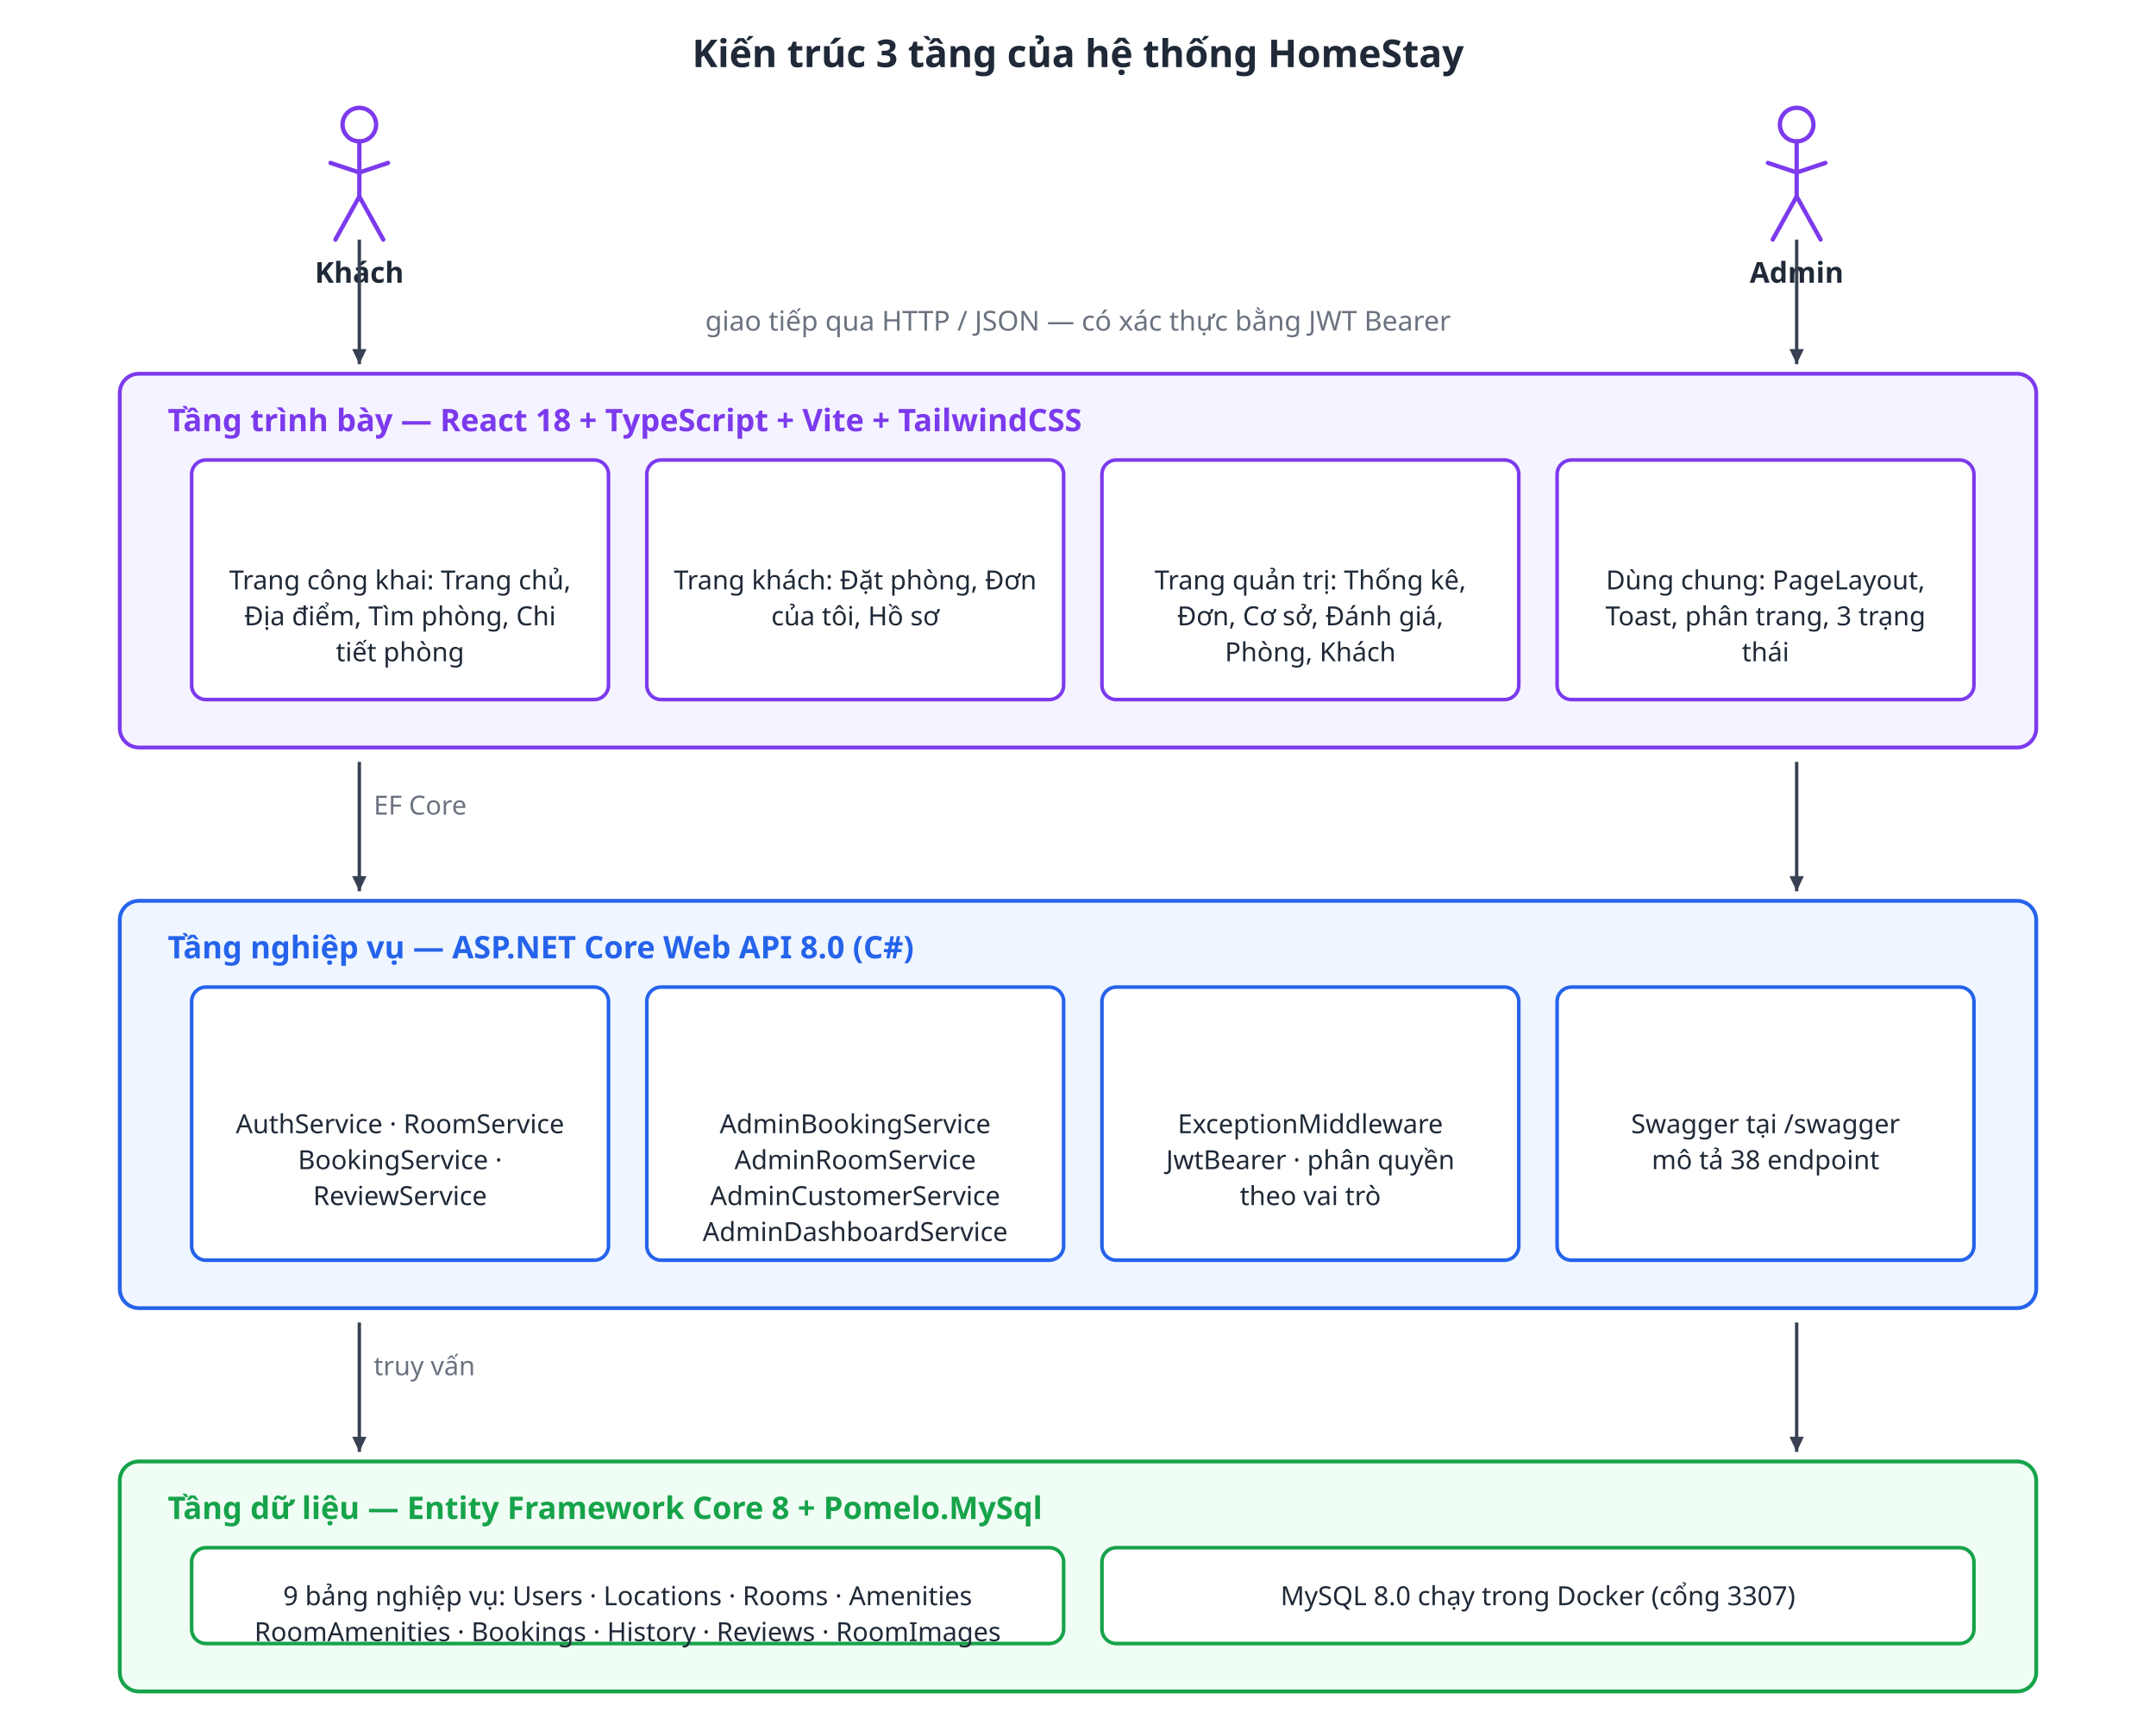
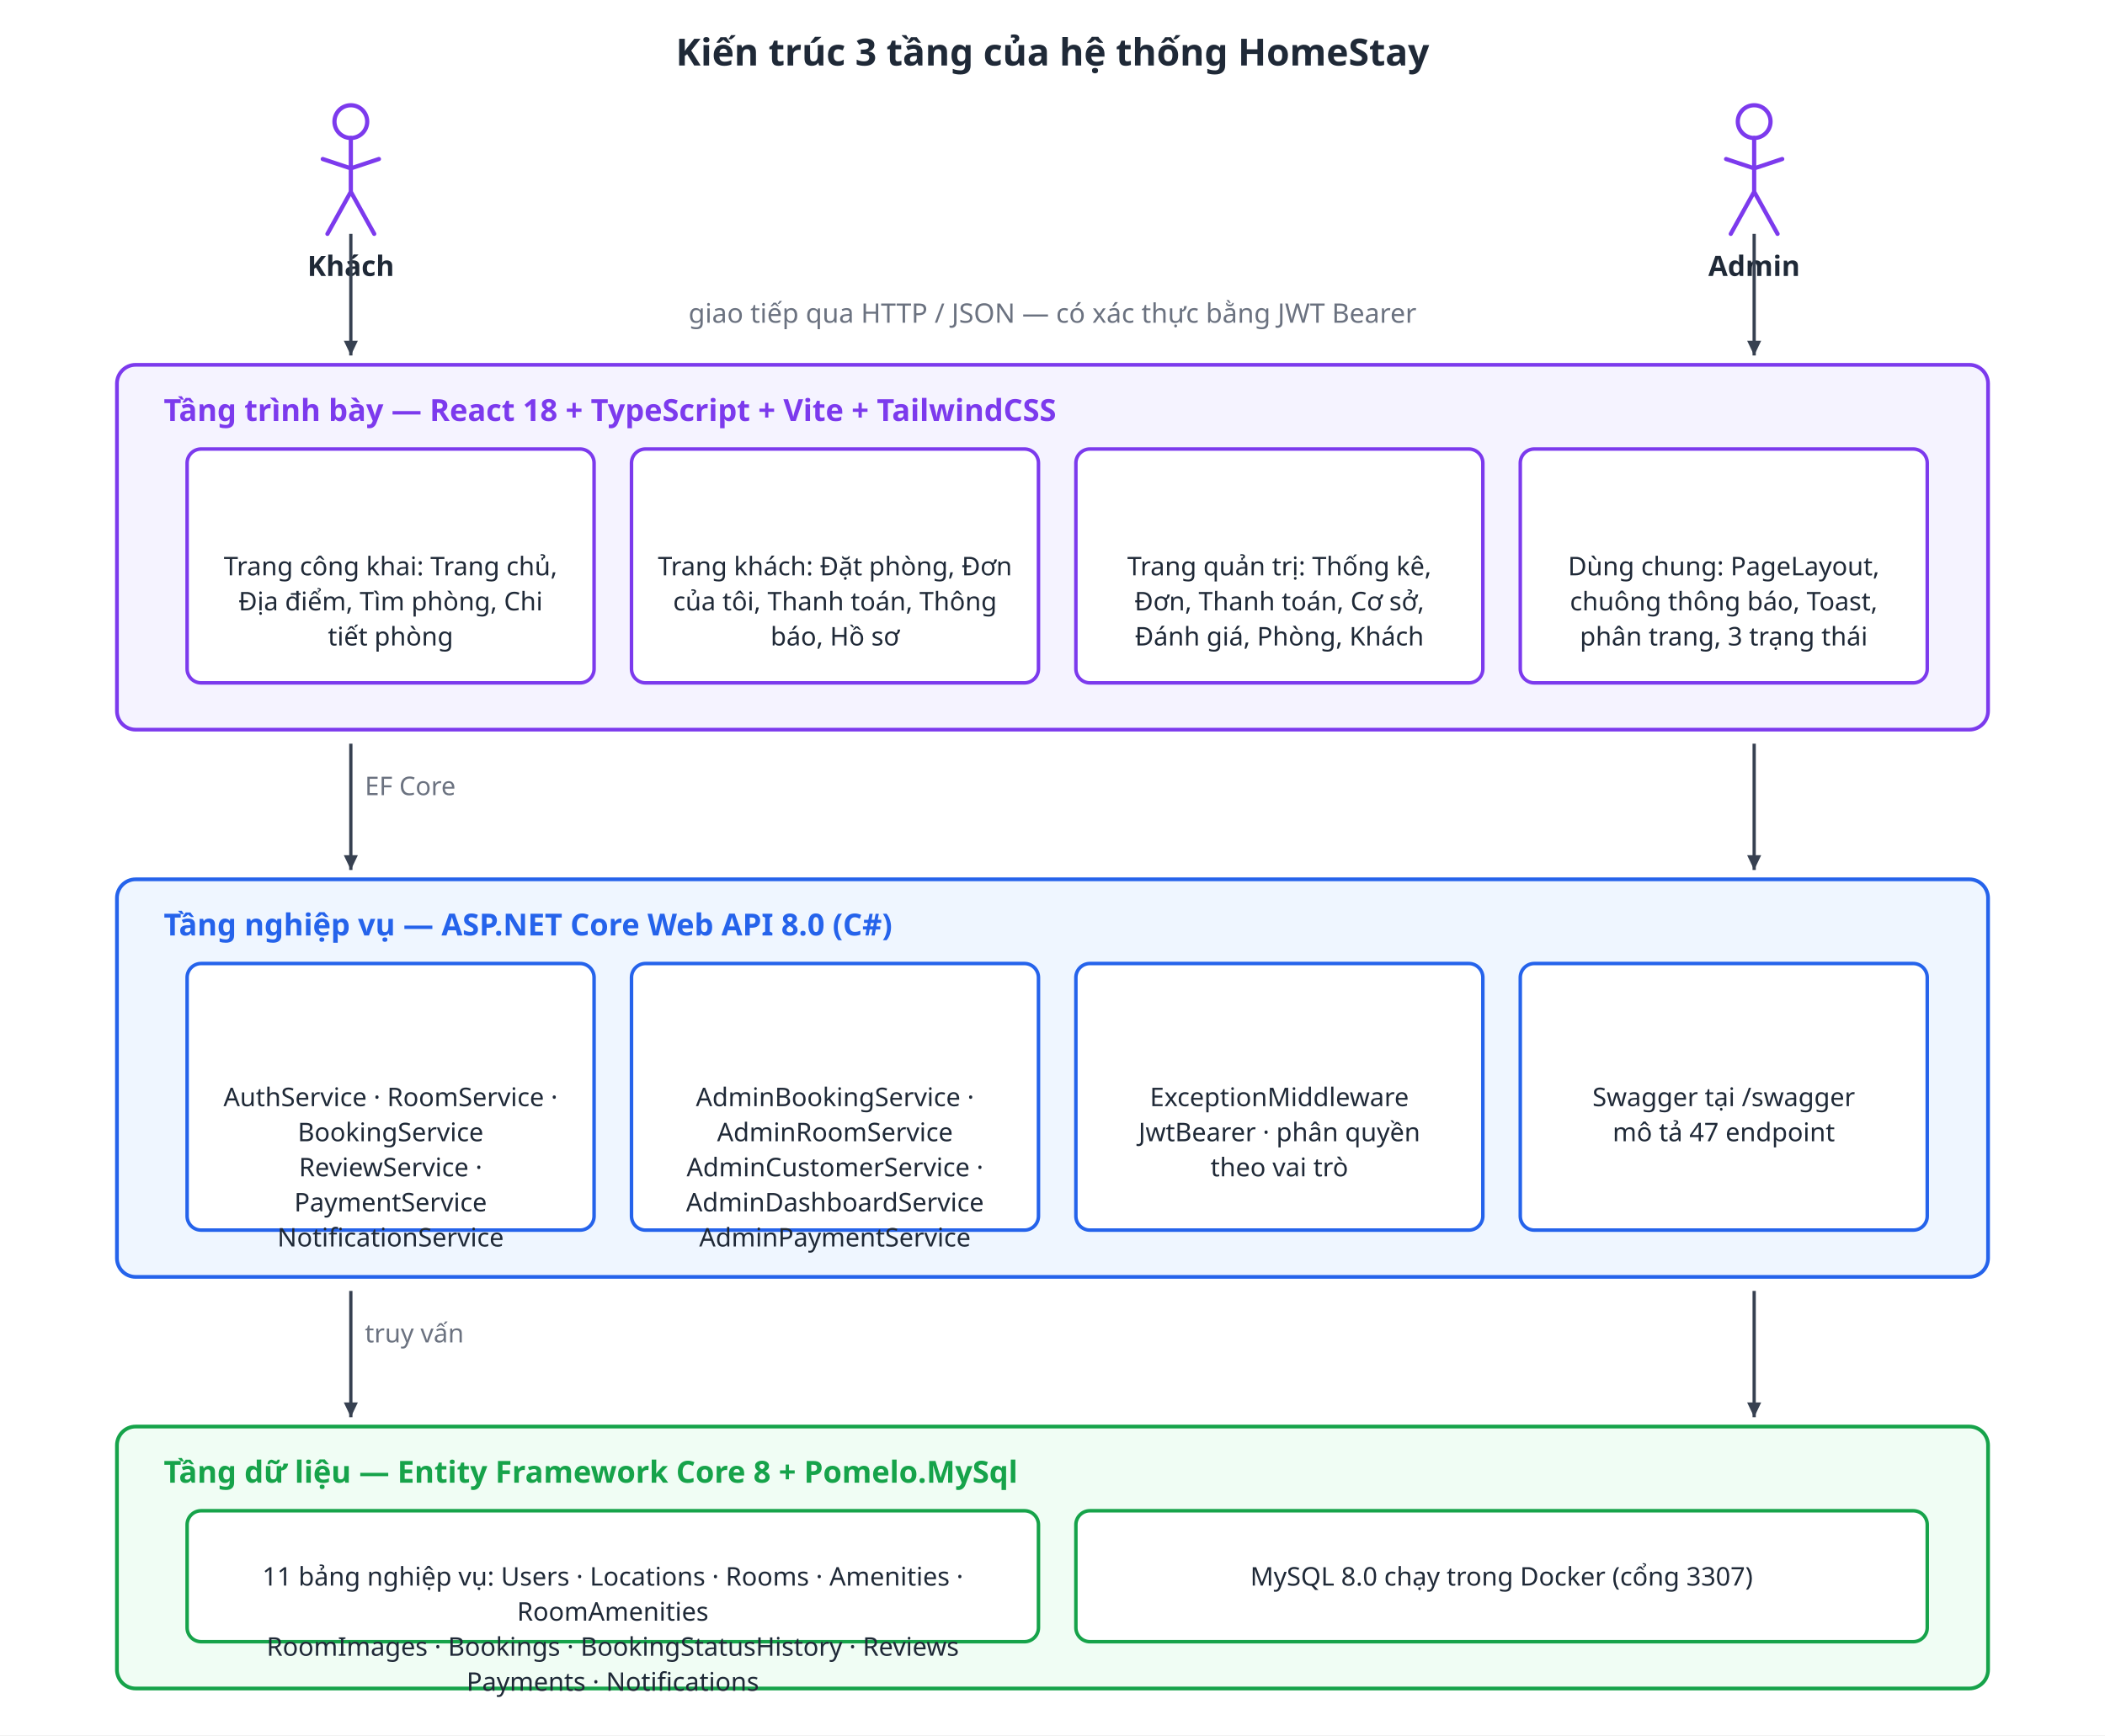
- <svg xmlns="http://www.w3.org/2000/svg" width="900" height="720" viewBox="0 0 900 720" font-family="'Segoe UI', 'Noto Sans', Arial, sans-serif">
-   <rect width="900" height="720" fill="#ffffff" />
+ <svg xmlns="http://www.w3.org/2000/svg" width="900" height="742" viewBox="0 0 900 742" font-family="'Segoe UI', 'Noto Sans', Arial, sans-serif">
+   <rect width="900" height="742" fill="#ffffff" />
  <text x="450" y="28" font-size="16" text-anchor="middle" fill="#1f2937" font-weight="700">Kiến trúc 3 tầng của hệ thống HomeStay</text>
  <circle cx="150" cy="52" r="7" fill="none" stroke="#7c3aed" stroke-width="1.8" />
  <path d="M 150 59 L 150 82 M 138 68 L 150 72 L 162 68          M 150 82 L 140 100 M 150 82 L 160 100" fill="none" stroke="#7c3aed" stroke-width="1.8" stroke-linecap="round" />
  <text x="150" y="118" font-size="12" text-anchor="middle" fill="#1f2937" font-weight="600">Khách</text>
  <circle cx="750" cy="52" r="7" fill="none" stroke="#7c3aed" stroke-width="1.8" />
  <path d="M 750 59 L 750 82 M 738 68 L 750 72 L 762 68          M 750 82 L 740 100 M 750 82 L 760 100" fill="none" stroke="#7c3aed" stroke-width="1.8" stroke-linecap="round" />
  <text x="750" y="118" font-size="12" text-anchor="middle" fill="#1f2937" font-weight="600">Admin</text>
  <text x="450" y="138" font-size="11.5" text-anchor="middle" fill="#6b7280" font-weight="400">giao tiếp qua HTTP / JSON — có xác thực bằng JWT Bearer</text>
  <line x1="150" y1="100" x2="150" y2="152" stroke="#374151" stroke-width="1.4" />
  <polygon points="150,152 147.0,145.7 153.0,145.7" fill="#374151" />
  <line x1="750" y1="100" x2="750" y2="152" stroke="#374151" stroke-width="1.4" />
  <polygon points="750,152 747.0,145.7 753.0,145.7" fill="#374151" />
  <rect x="50" y="156" width="800" height="156" rx="8" fill="#f5f3ff" stroke="#7c3aed" stroke-width="1.6" />
  <text x="70" y="180" font-size="13" text-anchor="start" fill="#7c3aed" font-weight="700">Tầng trình bày — React 18 + TypeScript + Vite + TailwindCSS</text>
  <rect x="80" y="192" width="174" height="100" rx="6" fill="#ffffff" stroke="#7c3aed" stroke-width="1.5" />
  <text x="167" y="246" font-size="11" text-anchor="middle" fill="#1f2937" font-weight="500">Trang công khai: Trang chủ,</text>
  <text x="167" y="261" font-size="11" text-anchor="middle" fill="#1f2937" font-weight="500">Địa điểm, Tìm phòng, Chi</text>
  <text x="167" y="276" font-size="11" text-anchor="middle" fill="#1f2937" font-weight="500">tiết phòng</text>
  <rect x="270" y="192" width="174" height="100" rx="6" fill="#ffffff" stroke="#7c3aed" stroke-width="1.5" />
  <text x="357" y="246" font-size="11" text-anchor="middle" fill="#1f2937" font-weight="500">Trang khách: Đặt phòng, Đơn</text>
-   <text x="357" y="261" font-size="11" text-anchor="middle" fill="#1f2937" font-weight="500">của tôi, Hồ sơ</text>
+   <text x="357" y="261" font-size="11" text-anchor="middle" fill="#1f2937" font-weight="500">của tôi, Thanh toán, Thông</text>
+   <text x="357" y="276" font-size="11" text-anchor="middle" fill="#1f2937" font-weight="500">báo, Hồ sơ</text>
  <rect x="460" y="192" width="174" height="100" rx="6" fill="#ffffff" stroke="#7c3aed" stroke-width="1.5" />
  <text x="547" y="246" font-size="11" text-anchor="middle" fill="#1f2937" font-weight="500">Trang quản trị: Thống kê,</text>
-   <text x="547" y="261" font-size="11" text-anchor="middle" fill="#1f2937" font-weight="500">Đơn, Cơ sở, Đánh giá,</text>
-   <text x="547" y="276" font-size="11" text-anchor="middle" fill="#1f2937" font-weight="500">Phòng, Khách</text>
+   <text x="547" y="261" font-size="11" text-anchor="middle" fill="#1f2937" font-weight="500">Đơn, Thanh toán, Cơ sở,</text>
+   <text x="547" y="276" font-size="11" text-anchor="middle" fill="#1f2937" font-weight="500">Đánh giá, Phòng, Khách</text>
  <rect x="650" y="192" width="174" height="100" rx="6" fill="#ffffff" stroke="#7c3aed" stroke-width="1.5" />
  <text x="737" y="246" font-size="11" text-anchor="middle" fill="#1f2937" font-weight="500">Dùng chung: PageLayout,</text>
-   <text x="737" y="261" font-size="11" text-anchor="middle" fill="#1f2937" font-weight="500">Toast, phân trang, 3 trạng</text>
-   <text x="737" y="276" font-size="11" text-anchor="middle" fill="#1f2937" font-weight="500">thái</text>
+   <text x="737" y="261" font-size="11" text-anchor="middle" fill="#1f2937" font-weight="500">chuông thông báo, Toast,</text>
+   <text x="737" y="276" font-size="11" text-anchor="middle" fill="#1f2937" font-weight="500">phân trang, 3 trạng thái</text>
  <line x1="150" y1="318" x2="150" y2="372" stroke="#374151" stroke-width="1.4" />
  <polygon points="150,372 147.0,365.7 153.0,365.7" fill="#374151" />
+   <rect x="156" y="330" width="46.7" height="14" fill="#ffffff" />
  <text x="156" y="340" font-size="11" text-anchor="start" fill="#6b7280" font-weight="400">EF Core</text>
  <line x1="750" y1="318" x2="750" y2="372" stroke="#374151" stroke-width="1.4" />
  <polygon points="750,372 747.0,365.7 753.0,365.7" fill="#374151" />
  <rect x="50" y="376" width="800" height="170" rx="8" fill="#eff6ff" stroke="#2563eb" stroke-width="1.6" />
  <text x="70" y="400" font-size="13" text-anchor="start" fill="#2563eb" font-weight="700">Tầng nghiệp vụ — ASP.NET Core Web API 8.0 (C#)</text>
  <rect x="80" y="412" width="174" height="114" rx="6" fill="#ffffff" stroke="#2563eb" stroke-width="1.5" />
-   <text x="167" y="473" font-size="11" text-anchor="middle" fill="#1f2937" font-weight="500">AuthService · RoomService</text>
-   <text x="167" y="488" font-size="11" text-anchor="middle" fill="#1f2937" font-weight="500">BookingService ·</text>
-   <text x="167" y="503" font-size="11" text-anchor="middle" fill="#1f2937" font-weight="500">ReviewService</text>
+   <text x="167" y="473" font-size="11" text-anchor="middle" fill="#1f2937" font-weight="500">AuthService · RoomService ·</text>
+   <text x="167" y="488" font-size="11" text-anchor="middle" fill="#1f2937" font-weight="500">BookingService</text>
+   <text x="167" y="503" font-size="11" text-anchor="middle" fill="#1f2937" font-weight="500">ReviewService ·</text>
+   <text x="167" y="518" font-size="11" text-anchor="middle" fill="#1f2937" font-weight="500">PaymentService</text>
+   <text x="167" y="533" font-size="11" text-anchor="middle" fill="#1f2937" font-weight="500">NotificationService</text>
  <rect x="270" y="412" width="174" height="114" rx="6" fill="#ffffff" stroke="#2563eb" stroke-width="1.5" />
-   <text x="357" y="473" font-size="11" text-anchor="middle" fill="#1f2937" font-weight="500">AdminBookingService</text>
+   <text x="357" y="473" font-size="11" text-anchor="middle" fill="#1f2937" font-weight="500">AdminBookingService ·</text>
  <text x="357" y="488" font-size="11" text-anchor="middle" fill="#1f2937" font-weight="500">AdminRoomService</text>
-   <text x="357" y="503" font-size="11" text-anchor="middle" fill="#1f2937" font-weight="500">AdminCustomerService</text>
+   <text x="357" y="503" font-size="11" text-anchor="middle" fill="#1f2937" font-weight="500">AdminCustomerService ·</text>
  <text x="357" y="518" font-size="11" text-anchor="middle" fill="#1f2937" font-weight="500">AdminDashboardService</text>
+   <text x="357" y="533" font-size="11" text-anchor="middle" fill="#1f2937" font-weight="500">AdminPaymentService</text>
  <rect x="460" y="412" width="174" height="114" rx="6" fill="#ffffff" stroke="#2563eb" stroke-width="1.5" />
  <text x="547" y="473" font-size="11" text-anchor="middle" fill="#1f2937" font-weight="500">ExceptionMiddleware</text>
  <text x="547" y="488" font-size="11" text-anchor="middle" fill="#1f2937" font-weight="500">JwtBearer · phân quyền</text>
  <text x="547" y="503" font-size="11" text-anchor="middle" fill="#1f2937" font-weight="500">theo vai trò</text>
  <rect x="650" y="412" width="174" height="114" rx="6" fill="#ffffff" stroke="#2563eb" stroke-width="1.5" />
  <text x="737" y="473" font-size="11" text-anchor="middle" fill="#1f2937" font-weight="500">Swagger tại /swagger</text>
-   <text x="737" y="488" font-size="11" text-anchor="middle" fill="#1f2937" font-weight="500">mô tả 38 endpoint</text>
+   <text x="737" y="488" font-size="11" text-anchor="middle" fill="#1f2937" font-weight="500">mô tả 47 endpoint</text>
  <line x1="150" y1="552" x2="150" y2="606" stroke="#374151" stroke-width="1.4" />
  <polygon points="150,606 147.0,599.7 153.0,599.7" fill="#374151" />
+   <rect x="156" y="564" width="52.8" height="14" fill="#ffffff" />
  <text x="156" y="574" font-size="11" text-anchor="start" fill="#6b7280" font-weight="400">truy vấn</text>
  <line x1="750" y1="552" x2="750" y2="606" stroke="#374151" stroke-width="1.4" />
  <polygon points="750,606 747.0,599.7 753.0,599.7" fill="#374151" />
-   <rect x="50" y="610" width="800" height="96" rx="8" fill="#f0fdf4" stroke="#16a34a" stroke-width="1.6" />
+   <rect x="50" y="610" width="800" height="112" rx="8" fill="#f0fdf4" stroke="#16a34a" stroke-width="1.6" />
  <text x="70" y="634" font-size="13" text-anchor="start" fill="#16a34a" font-weight="700">Tầng dữ liệu — Entity Framework Core 8 + Pomelo.MySql</text>
-   <rect x="80" y="646" width="364" height="40" rx="6" fill="#ffffff" stroke="#16a34a" stroke-width="1.5" />
-   <text x="262" y="670" font-size="11" text-anchor="middle" fill="#1f2937" font-weight="500">9 bảng nghiệp vụ: Users · Locations · Rooms · Amenities</text>
-   <text x="262" y="685" font-size="11" text-anchor="middle" fill="#1f2937" font-weight="500">RoomAmenities · Bookings · History · Reviews · RoomImages</text>
-   <rect x="460" y="646" width="364" height="40" rx="6" fill="#ffffff" stroke="#16a34a" stroke-width="1.5" />
-   <text x="642" y="670" font-size="11" text-anchor="middle" fill="#1f2937" font-weight="500">MySQL 8.0 chạy trong Docker (cổng 3307)</text>
+   <rect x="80" y="646" width="364" height="56" rx="6" fill="#ffffff" stroke="#16a34a" stroke-width="1.5" />
+   <text x="262" y="678" font-size="11" text-anchor="middle" fill="#1f2937" font-weight="500">11 bảng nghiệp vụ: Users · Locations · Rooms · Amenities ·</text>
+   <text x="262" y="693" font-size="11" text-anchor="middle" fill="#1f2937" font-weight="500">RoomAmenities</text>
+   <text x="262" y="708" font-size="11" text-anchor="middle" fill="#1f2937" font-weight="500">RoomImages · Bookings · BookingStatusHistory · Reviews</text>
+   <text x="262" y="723" font-size="11" text-anchor="middle" fill="#1f2937" font-weight="500">Payments · Notifications</text>
+   <rect x="460" y="646" width="364" height="56" rx="6" fill="#ffffff" stroke="#16a34a" stroke-width="1.5" />
+   <text x="642" y="678" font-size="11" text-anchor="middle" fill="#1f2937" font-weight="500">MySQL 8.0 chạy trong Docker (cổng 3307)</text>
</svg>
